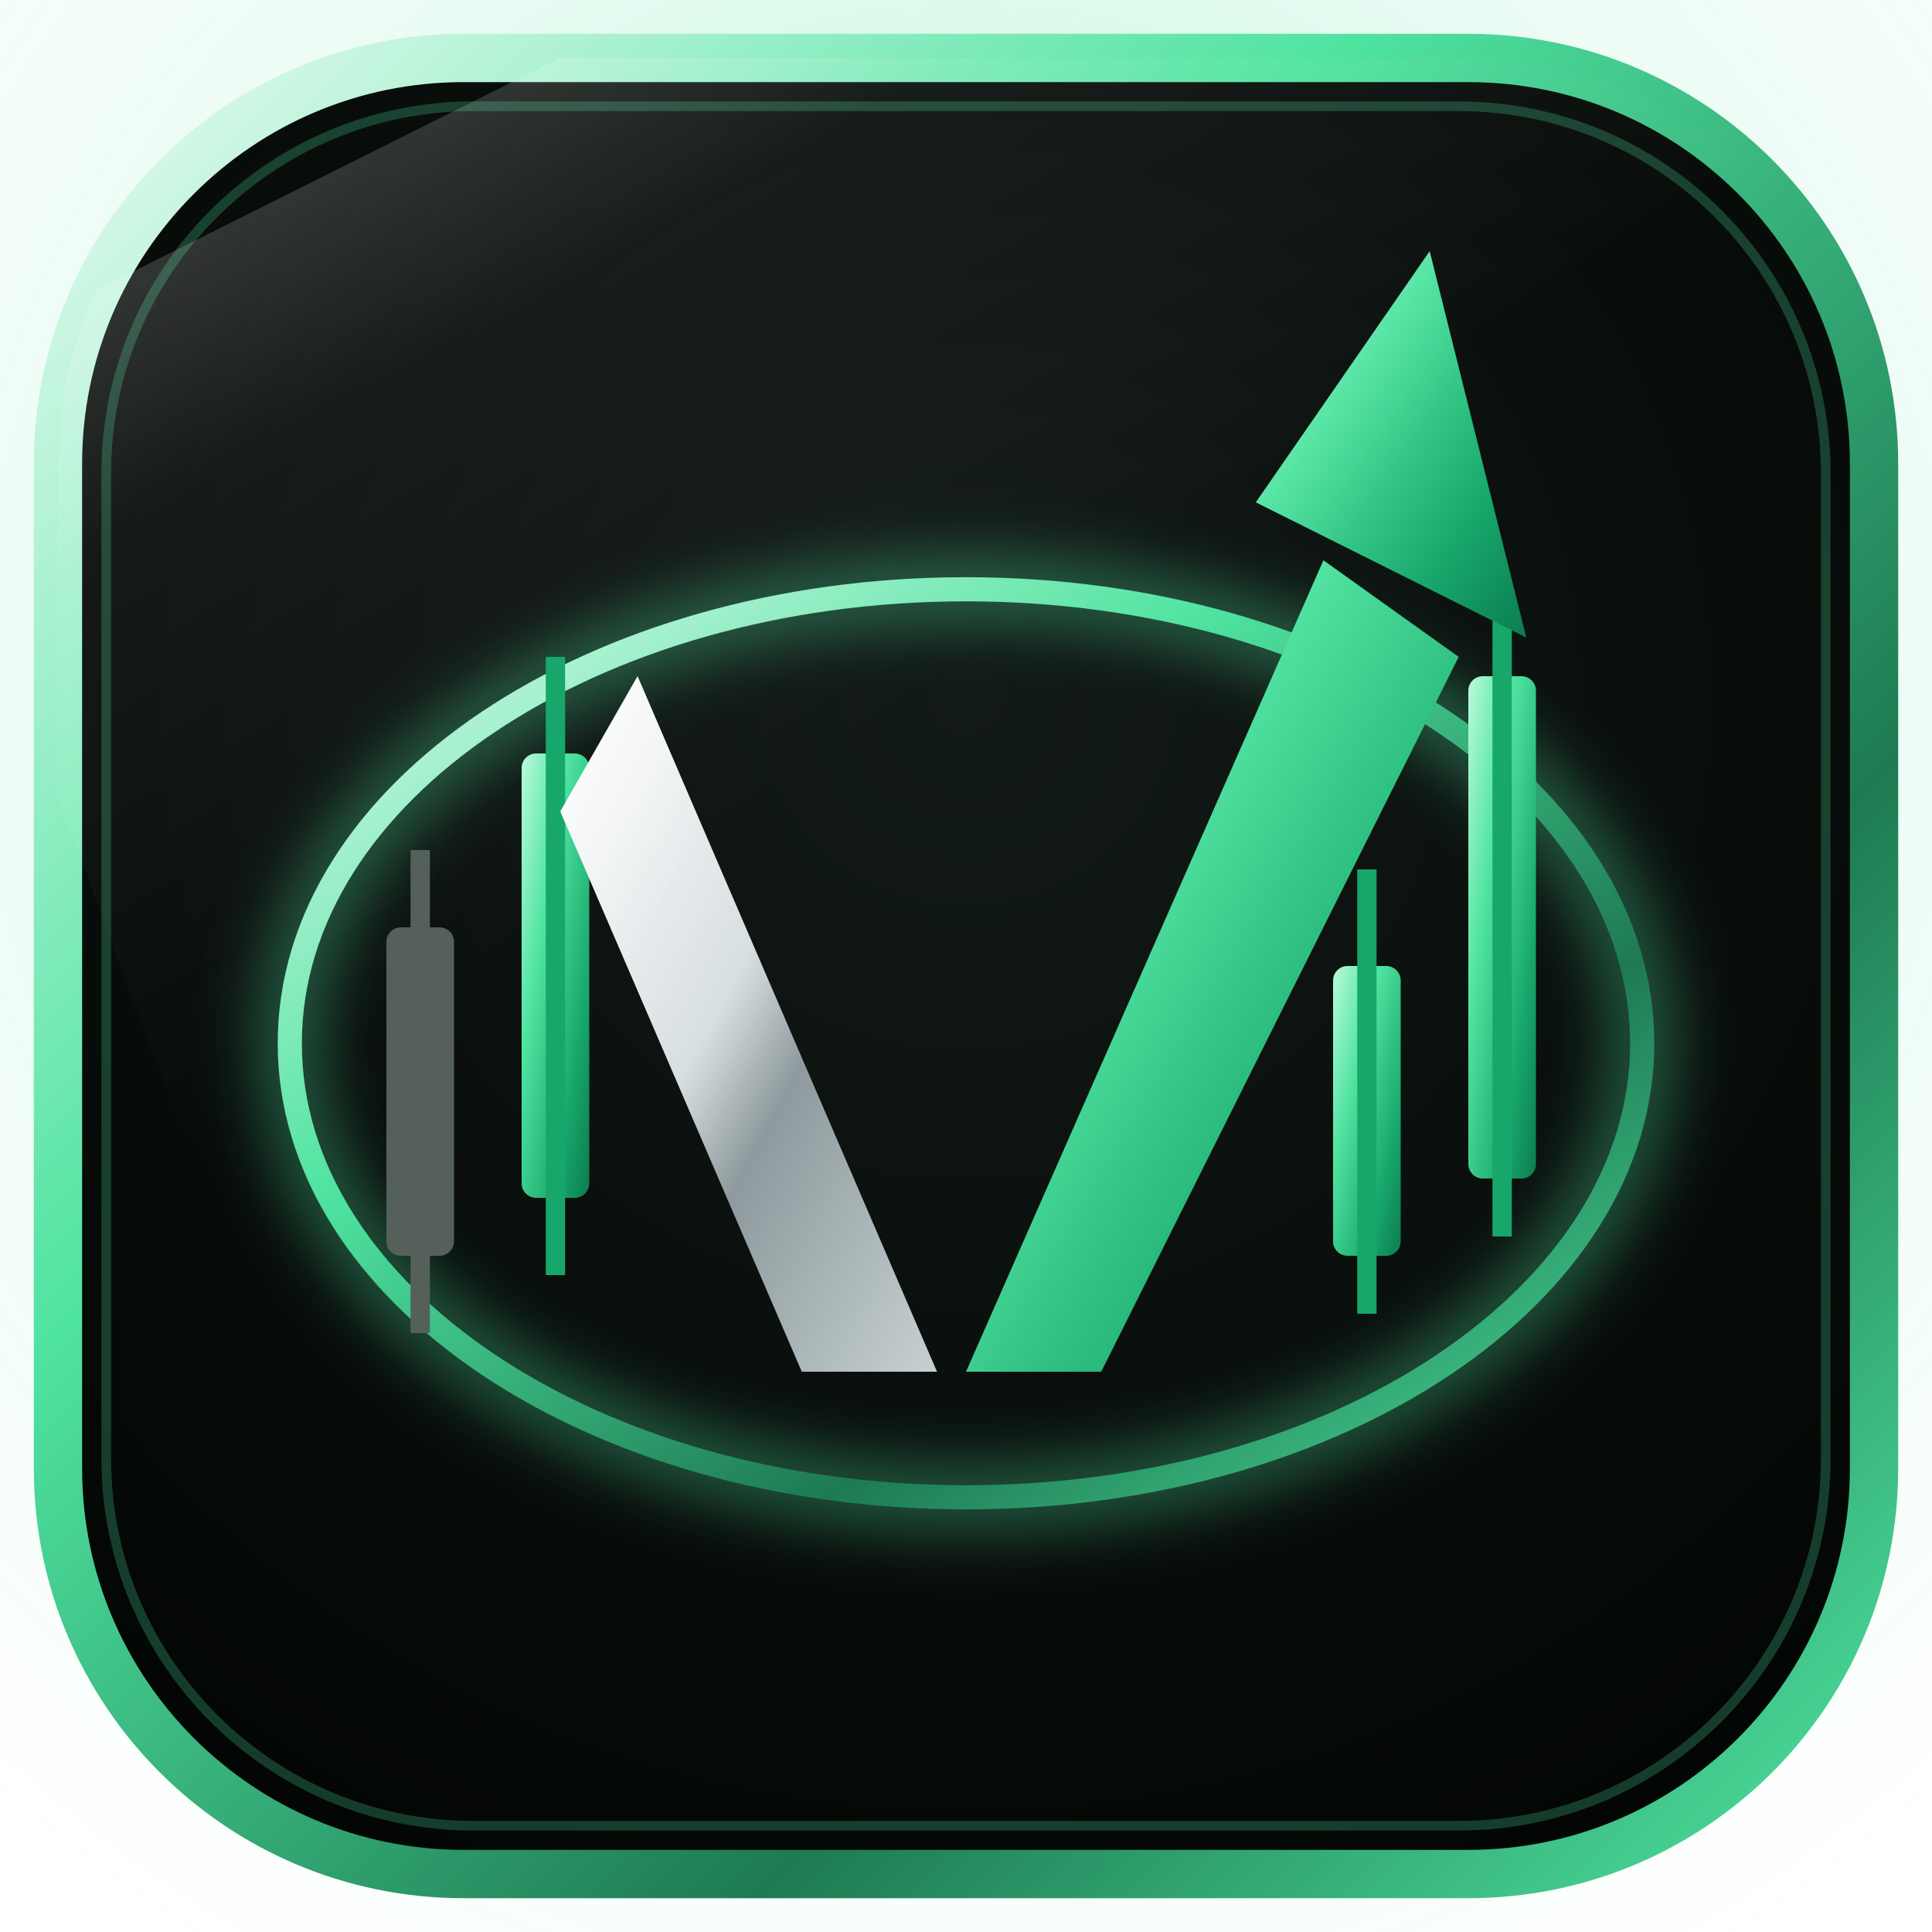
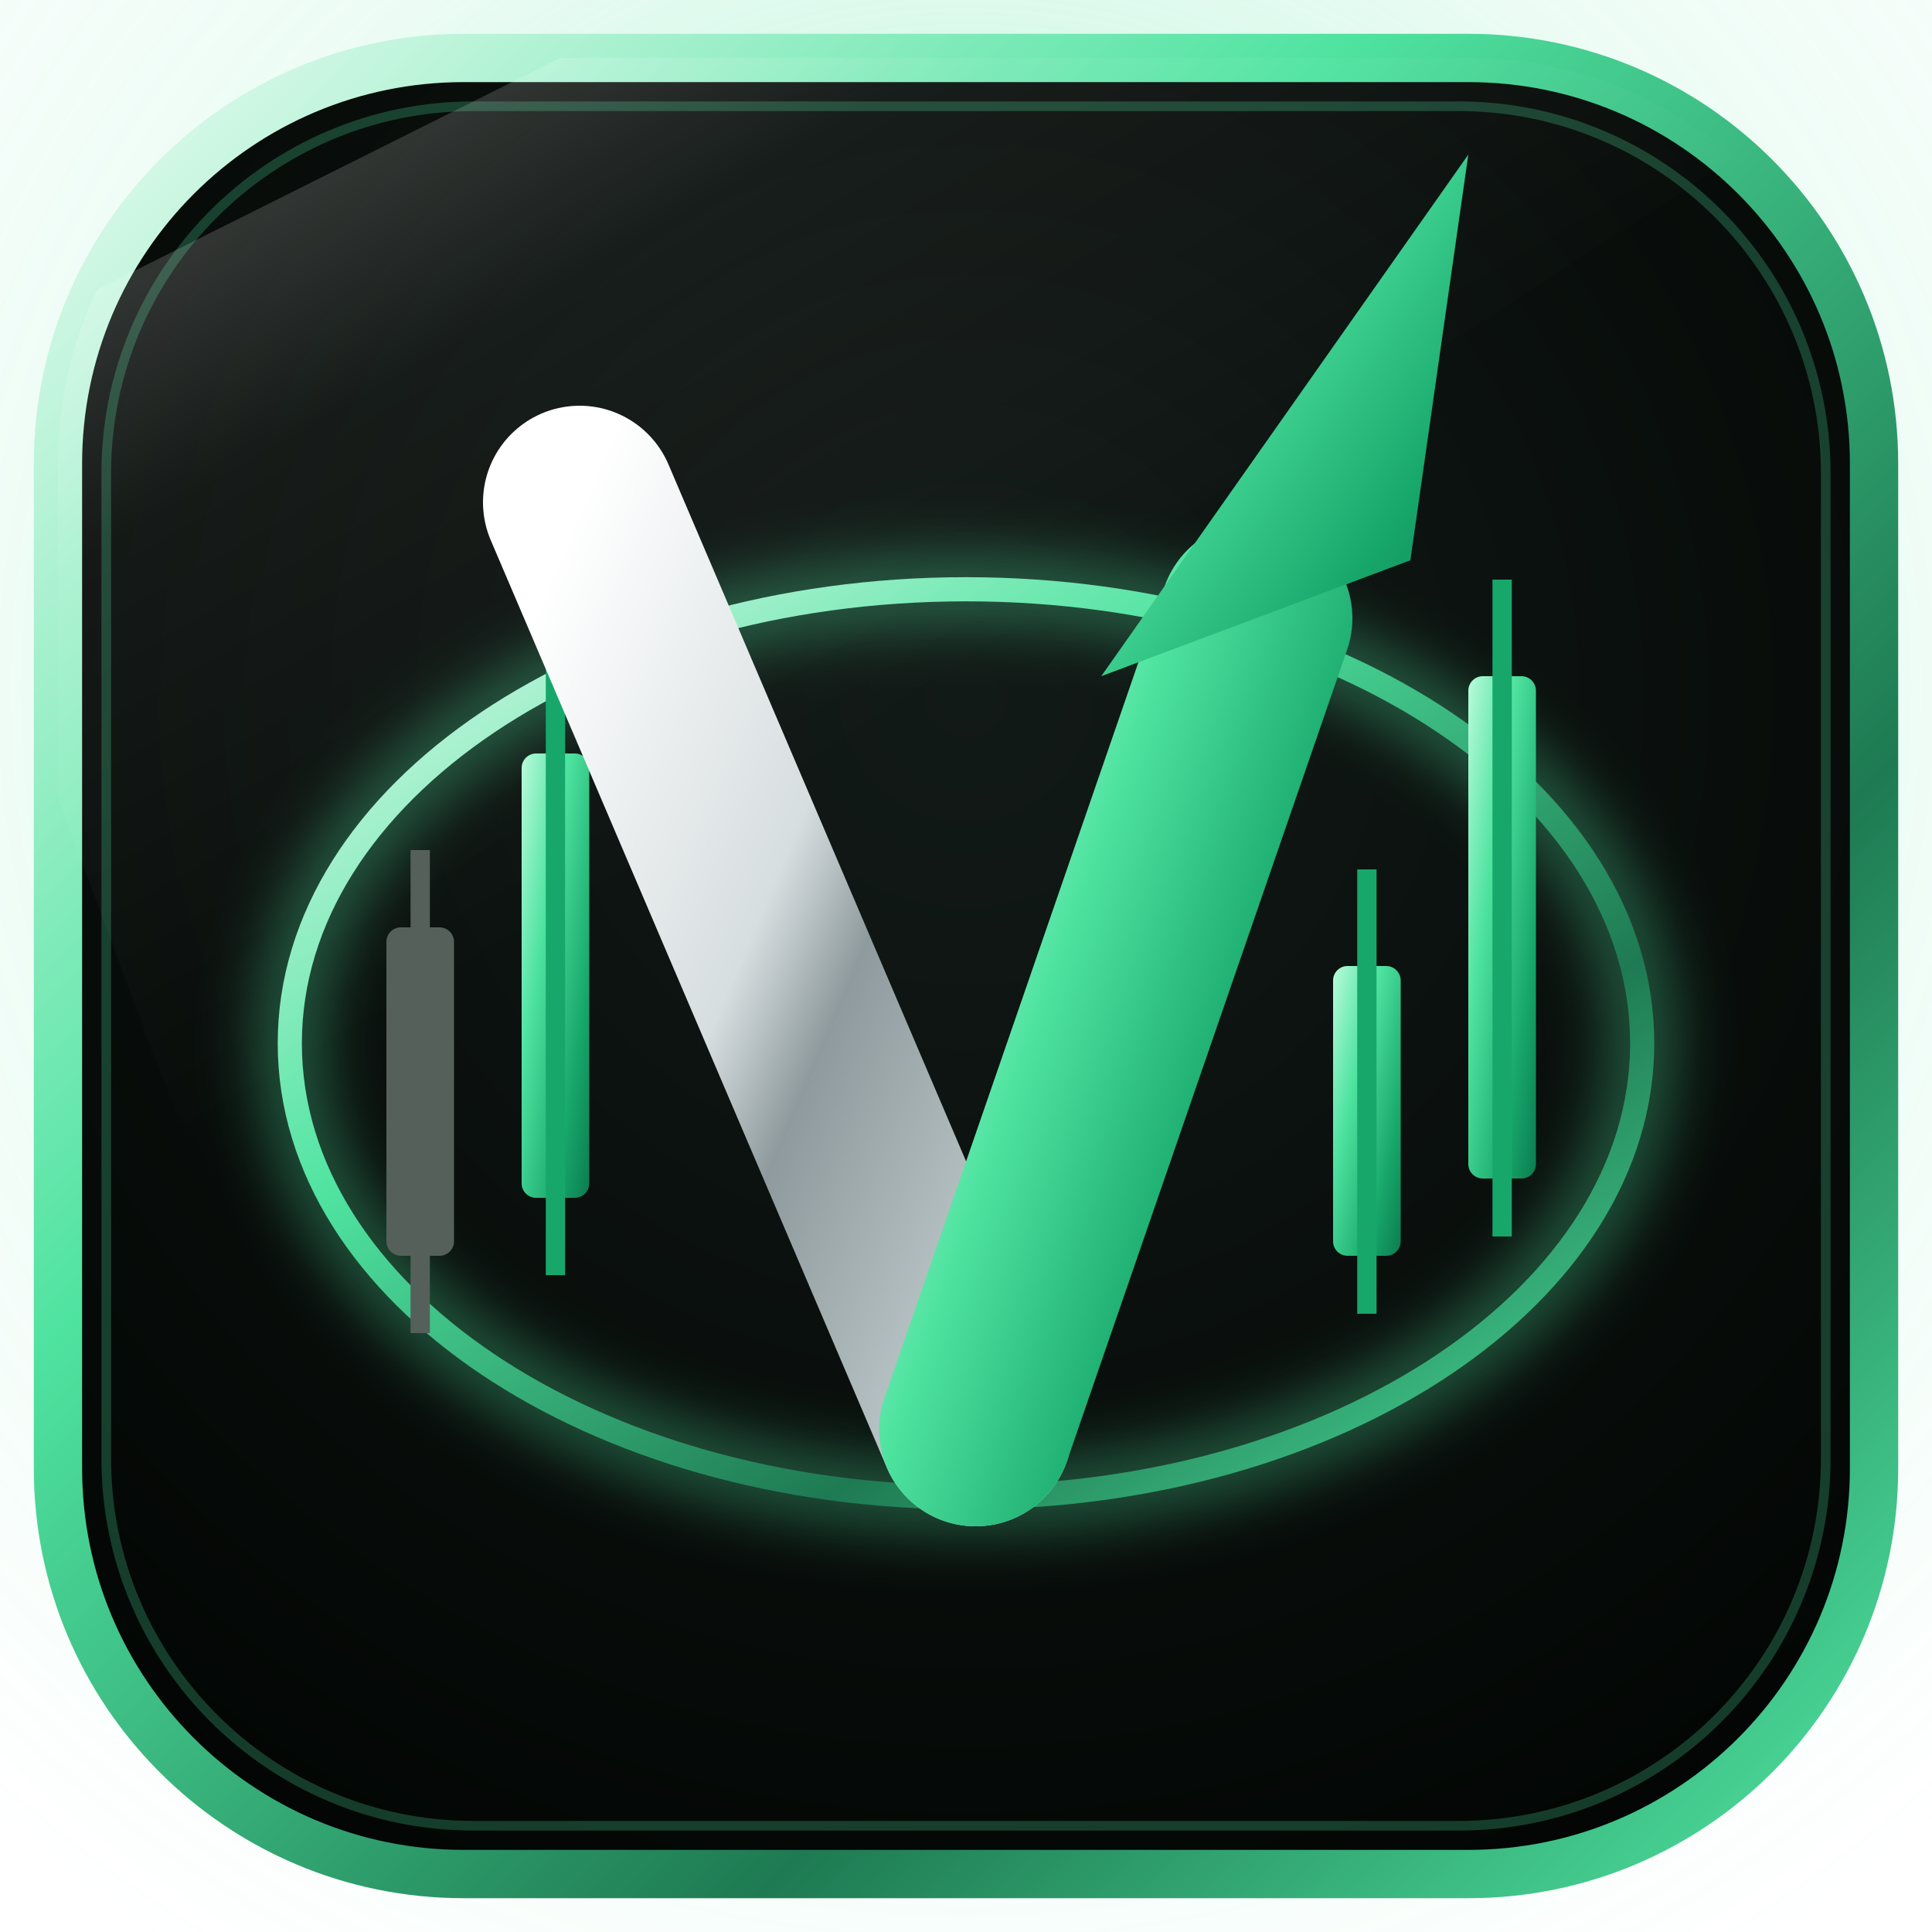
<svg xmlns="http://www.w3.org/2000/svg" viewBox="0 0 200 200">
  <defs>
    <linearGradient id="vb-ring-fav" x1="0%" y1="0%" x2="100%" y2="100%">
      <stop offset="0%" stop-color="#EAFBF2" />
      <stop offset="35%" stop-color="#4FE3A0" />
      <stop offset="70%" stop-color="#1E7A52" />
      <stop offset="100%" stop-color="#4FE3A0" />
    </linearGradient>
    <linearGradient id="vb-silver-fav" x1="0%" y1="0%" x2="100%" y2="100%">
      <stop offset="0%" stop-color="#FFFFFF" />
      <stop offset="45%" stop-color="#D7DEE0" />
      <stop offset="60%" stop-color="#8E9A9D" />
      <stop offset="100%" stop-color="#C7D1D3" />
    </linearGradient>
    <linearGradient id="vb-green-fav" x1="0%" y1="0%" x2="100%" y2="100%">
      <stop offset="0%" stop-color="#B9FBDB" />
      <stop offset="35%" stop-color="#4FE3A0" />
      <stop offset="75%" stop-color="#17A76B" />
      <stop offset="100%" stop-color="#0C7C4F" />
    </linearGradient>
    <linearGradient id="vb-sheen-fav" x1="0%" y1="0%" x2="100%" y2="100%">
      <stop offset="0%" stop-color="#FFFFFF" stop-opacity="0.8" />
      <stop offset="30%" stop-color="#FFFFFF" stop-opacity="0.1" />
      <stop offset="55%" stop-color="#FFFFFF" stop-opacity="0" />
    </linearGradient>
    <radialGradient id="vb-bg-fav" cx="50%" cy="35%" r="75%">
      <stop offset="0%" stop-color="#121A17" />
      <stop offset="100%" stop-color="#020503" />
    </radialGradient>
    <radialGradient id="vb-outerglow-fav" cx="50%" cy="38%" r="65%">
      <stop offset="0%" stop-color="#4FE3A0" stop-opacity="0.5" />
      <stop offset="60%" stop-color="#4FE3A0" stop-opacity="0.1" />
      <stop offset="100%" stop-color="#4FE3A0" stop-opacity="0" />
    </radialGradient>
    <filter id="vb-blur-fav" x="-50%" y="-50%" width="200%" height="200%">
      <feGaussianBlur stdDeviation="3" />
    </filter>
    <clipPath id="vb-clip-fav">
      <rect x="6" y="6" width="188" height="188" rx="42" />
    </clipPath>
  </defs>
  <rect x="-20" y="-20" width="240" height="240" fill="url(#vb-outerglow-fav)" />
  <rect x="6" y="6" width="188" height="188" rx="42" fill="url(#vb-bg-fav)" />
  <rect x="6" y="6" width="188" height="188" rx="42" fill="none" stroke="url(#vb-ring-fav)" stroke-width="5" />
  <rect x="11" y="11" width="178" height="178" rx="38" fill="none" stroke="#4FE3A0" stroke-opacity="0.25" stroke-width="1" />
  <g clip-path="url(#vb-clip-fav)">
    <path d="M -10 40 L 90 -10 L 220 -10 L 20 120 Z" fill="url(#vb-sheen-fav)" opacity="0.5" />
    <ellipse cx="100" cy="108" rx="70" ry="47" fill="none" stroke="#4FE3A0" stroke-width="7" opacity="0.35" filter="url(#vb-blur-fav)" />
    <ellipse cx="100" cy="108" rx="70" ry="47" fill="none" stroke="url(#vb-ring-fav)" stroke-width="2.5" />
    <rect x="40" y="96" width="7" height="34" rx="1.5" fill="#55605B" />
    <line x1="43.5" y1="88" x2="43.5" y2="138" stroke="#55605B" stroke-width="2" />
    <rect x="54" y="78" width="7" height="46" rx="1.5" fill="url(#vb-green-fav)" />
    <line x1="57.5" y1="68" x2="57.5" y2="132" stroke="#17A76B" stroke-width="2" />
    <rect x="138" y="100" width="7" height="30" rx="1.5" fill="url(#vb-green-fav)" />
    <line x1="141.5" y1="90" x2="141.5" y2="136" stroke="#17A76B" stroke-width="2" />
    <rect x="152" y="70" width="7" height="52" rx="1.5" fill="url(#vb-green-fav)" />
    <line x1="155.5" y1="60" x2="155.5" y2="128" stroke="#17A76B" stroke-width="2" />
-     <path d="M 66 70 L 97 142 L 83 142 L 58 84 Z" fill="url(#vb-silver-fav)" />
-     <path d="M 66 70 L 97 142 L 83 142 L 58 84 Z" fill="url(#vb-sheen-fav)" opacity="0.6" />
-     <path d="M 137 58 L 100 142 L 114 142 L 151 68 Z" fill="url(#vb-green-fav)" />
-     <path d="M 137 58 L 100 142 L 114 142 L 151 68 Z" fill="url(#vb-sheen-fav)" opacity="0.4" />
-     <path d="M 130 52 L 158 66 L 148 26 Z" fill="url(#vb-green-fav)" />
-     <path d="M 130 52 L 158 66 L 148 26 Z" fill="url(#vb-sheen-fav)" opacity="0.5" />
+     <path d="M60,52 L101,148" fill="none" stroke="url(#vb-silver-fav)" stroke-width="20" stroke-linecap="round" stroke-linejoin="round" />
+     <path d="M101,148 L130,64" fill="none" stroke="url(#vb-green-fav)" stroke-width="20" stroke-linecap="round" stroke-linejoin="round" />
+     <path d="M114,70 L146,58 L152,16 Z" fill="url(#vb-green-fav)" />
  </g>
</svg>
